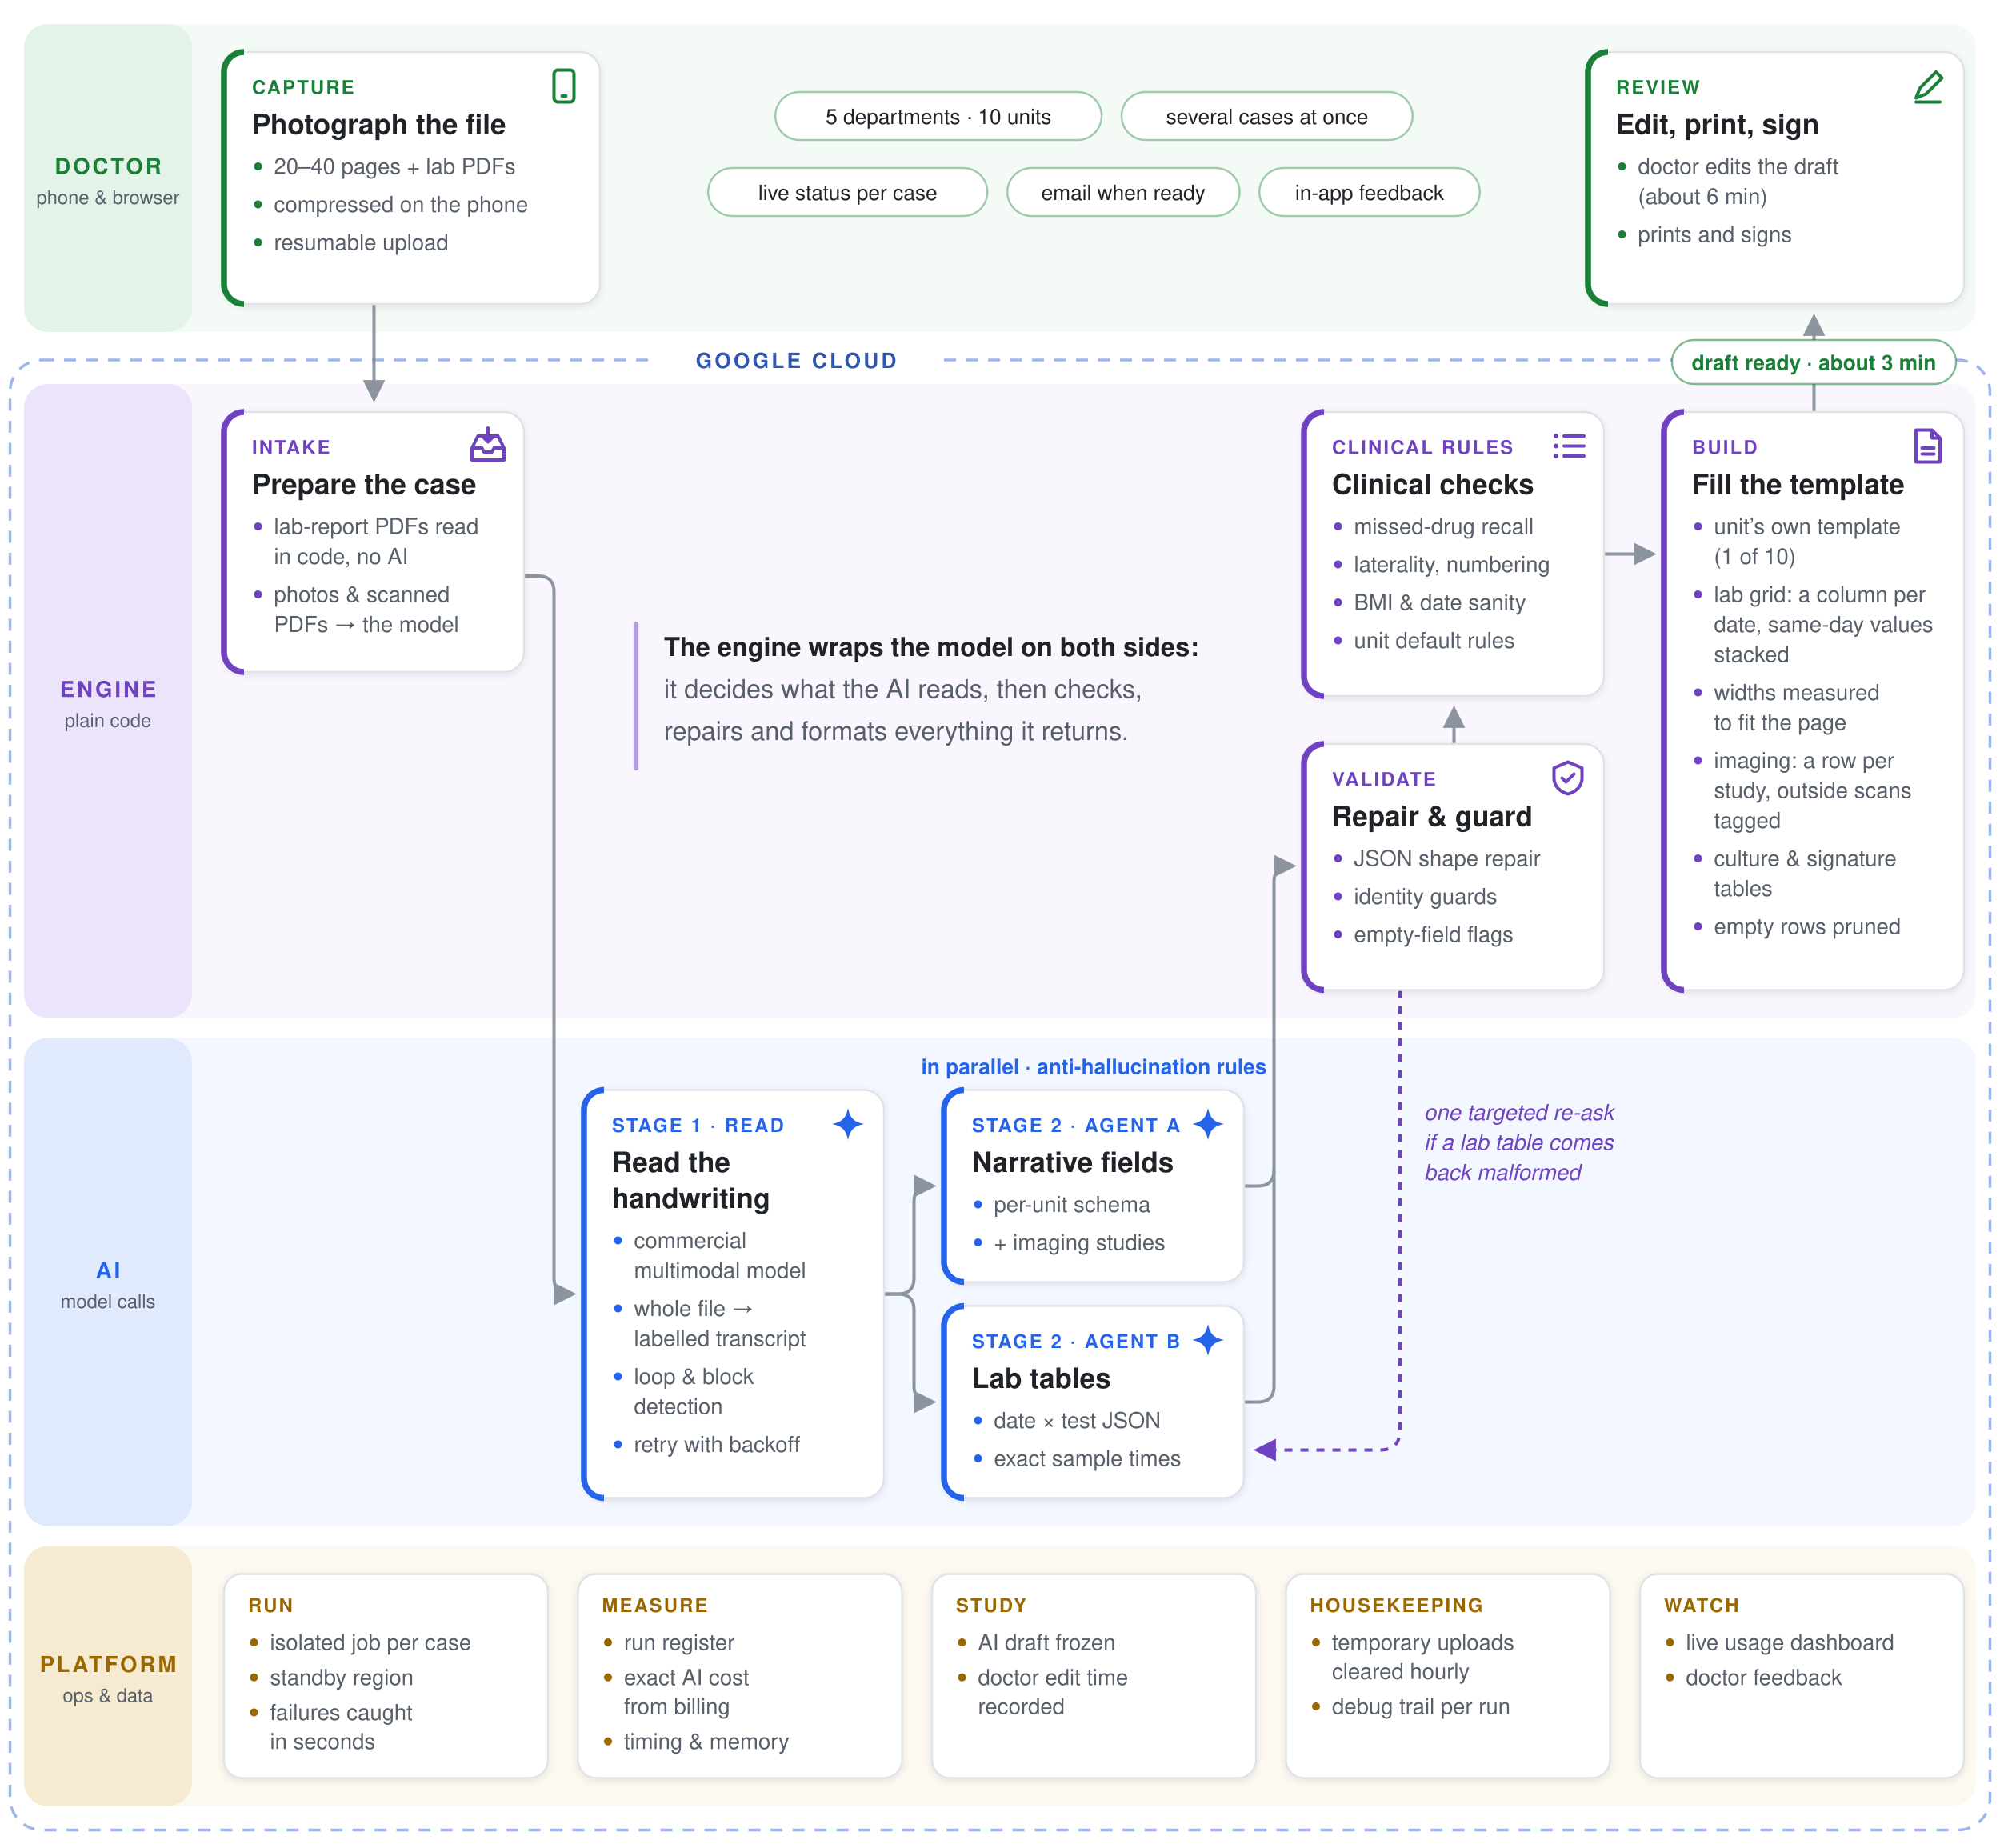
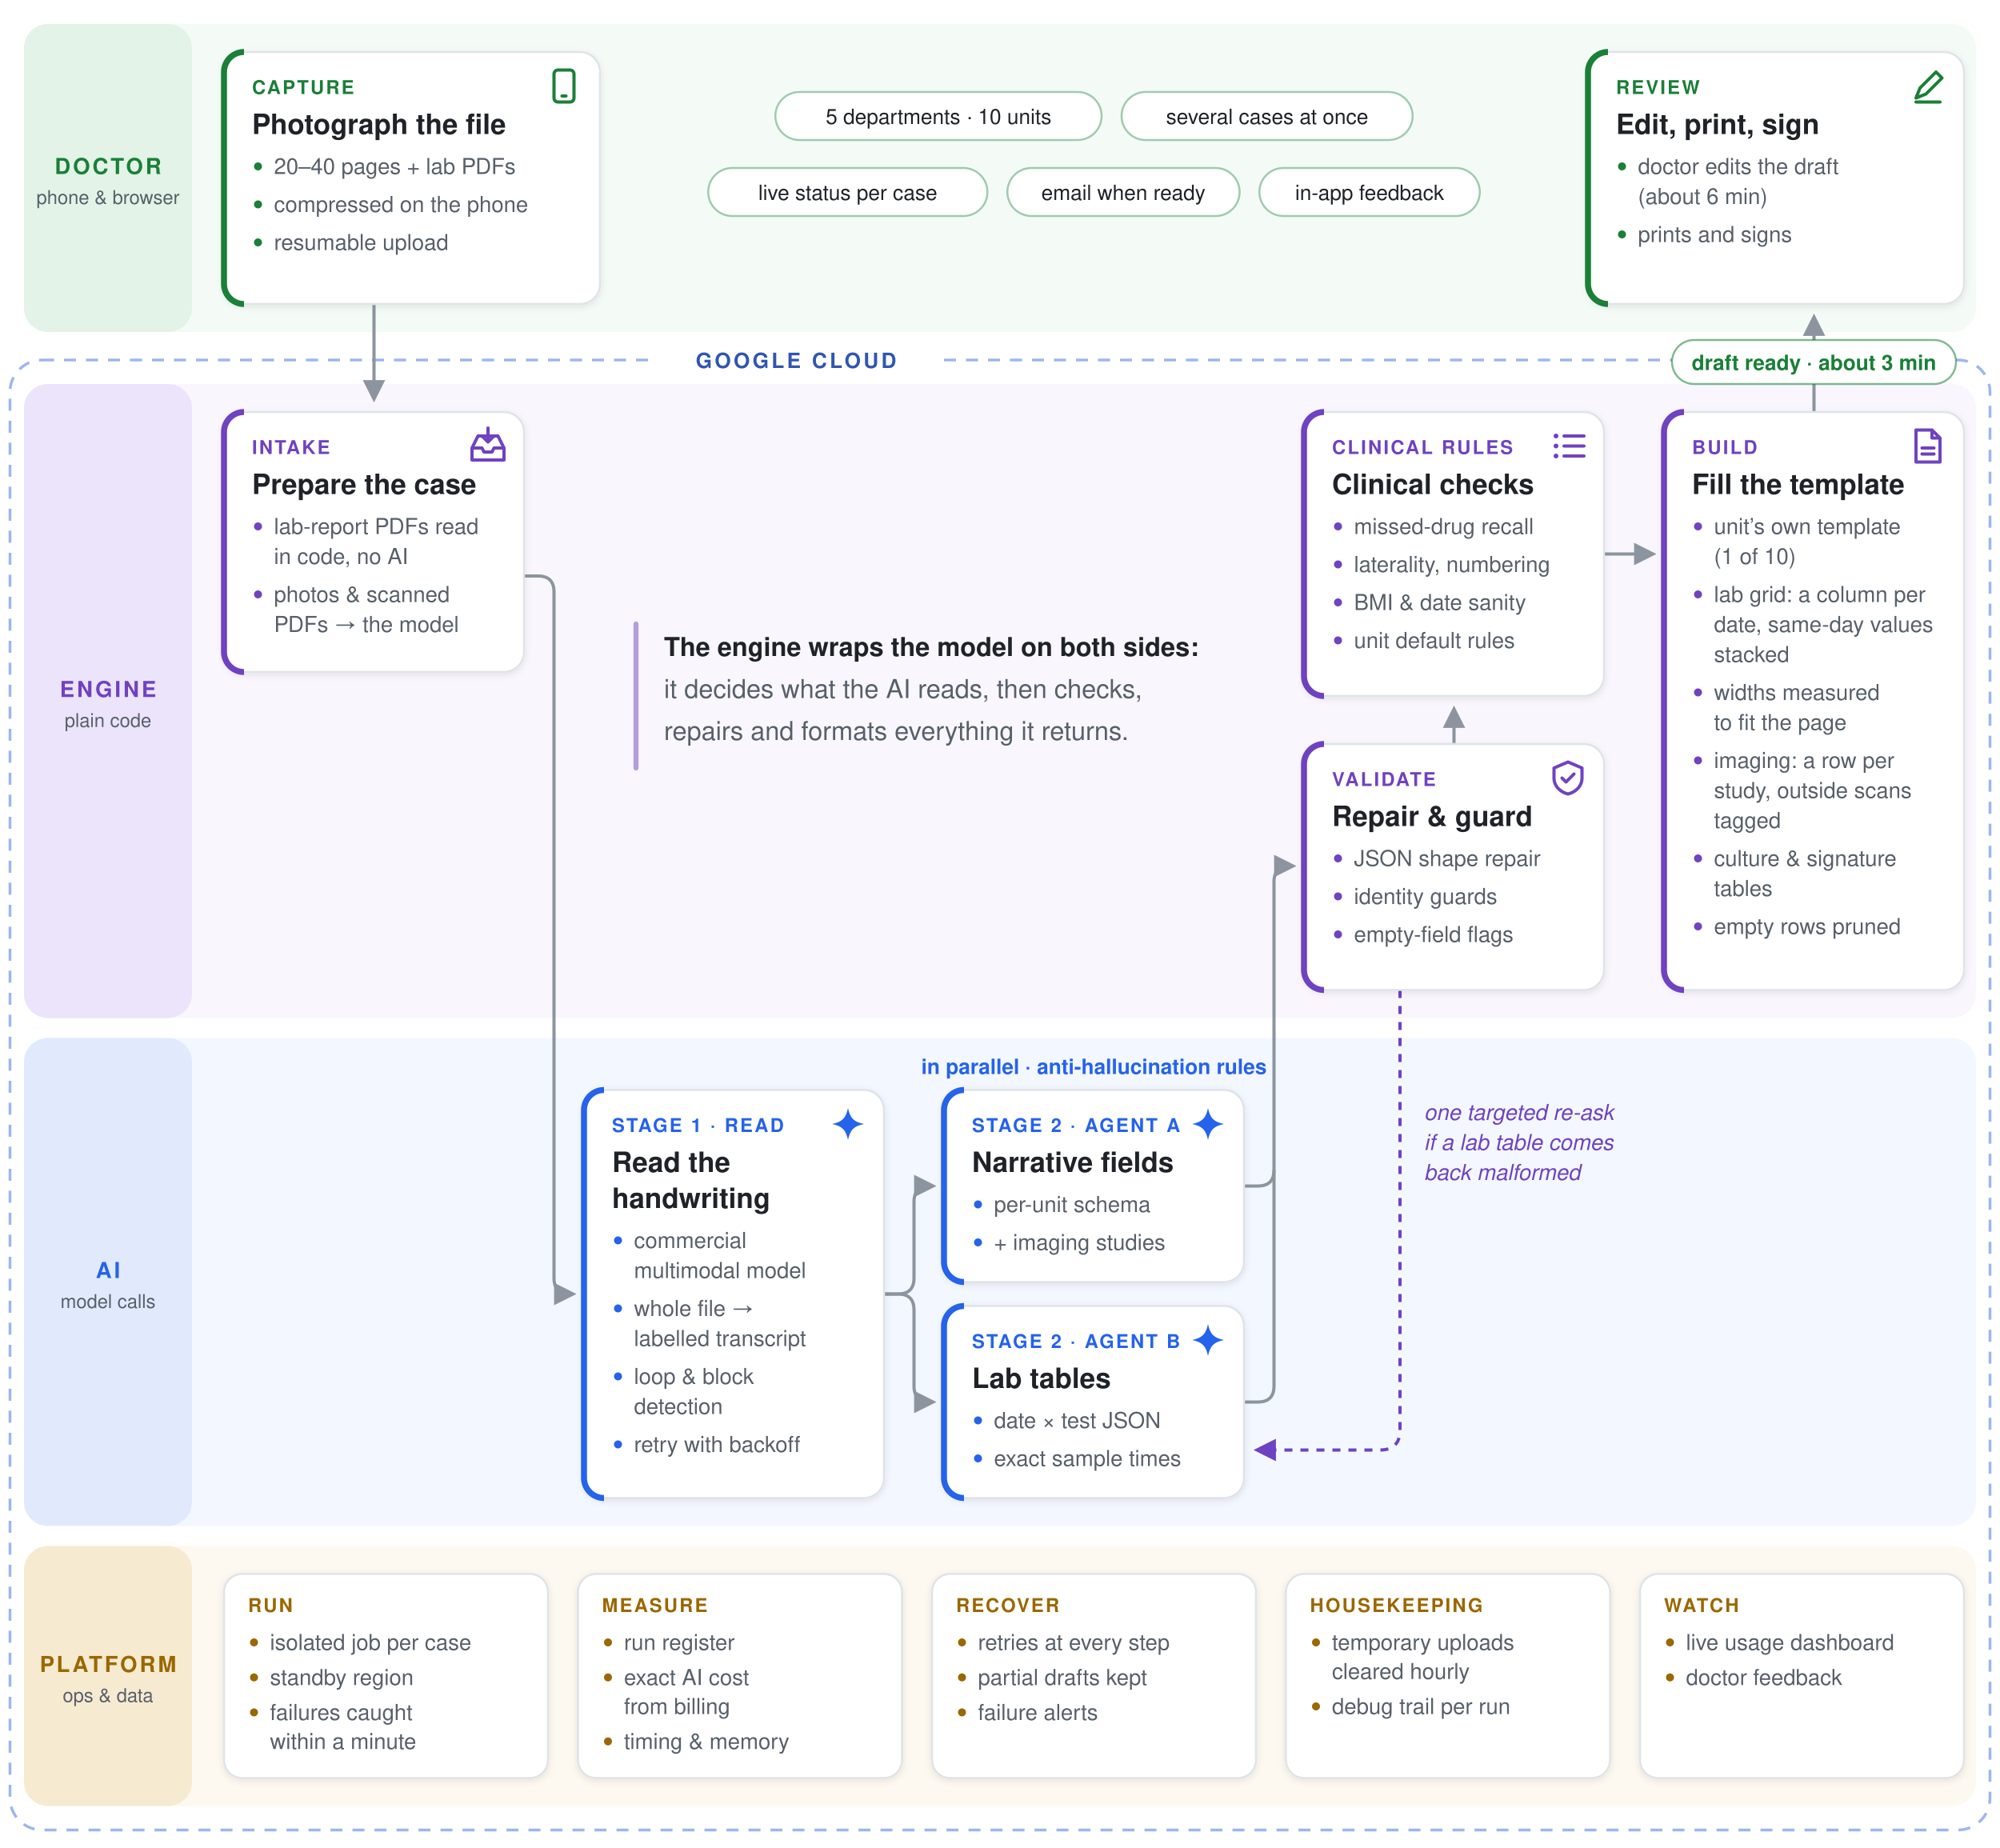
<svg xmlns="http://www.w3.org/2000/svg" width="1000" height="924" viewBox="0 0 1000 924" font-family="-apple-system, 'Segoe UI', Helvetica, Arial, sans-serif" role="img" aria-labelledby="t d">
  <defs>
    <filter id="sh" x="-6%" y="-6%" width="112%" height="120%">
      <feDropShadow dx="0" dy="1" stdDeviation="1.6" flood-color="#1f2328" flood-opacity="0.09" />
    </filter>
    <marker id="head" viewBox="0 0 10 10" refX="8" refY="5" markerWidth="7" markerHeight="7" orient="auto-start-reverse">
      <path d="M0,0 L10,5 L0,10 z" fill="#8c959f" />
    </marker>
    <marker id="head2" viewBox="0 0 10 10" refX="8" refY="5" markerWidth="7" markerHeight="7" orient="auto-start-reverse">
      <path d="M0,0 L10,5 L0,10 z" fill="#6f42c1" />
    </marker>
  </defs>
  <rect width="1000" height="924" fill="#ffffff" />
  <rect x="12" y="12" width="976" height="154" rx="12" fill="#f4fbf6" />
  <rect x="12" y="12" width="84" height="154" rx="12" fill="#e3f3e7" />
  <text x="54" y="87.0" text-anchor="middle" font-size="11" font-weight="700" letter-spacing="1.2" fill="#1a7f37">DOCTOR</text>
  <text x="54" y="102.0" text-anchor="middle" font-size="9.5" fill="#57606a">phone &amp; browser</text>
  <rect x="12" y="192" width="976" height="317" rx="12" fill="#f9f6fe" />
  <rect x="12" y="192" width="84" height="317" rx="12" fill="#ece4fb" />
  <text x="54" y="348.5" text-anchor="middle" font-size="11" font-weight="700" letter-spacing="1.2" fill="#6f42c1">ENGINE</text>
  <text x="54" y="363.5" text-anchor="middle" font-size="9.5" fill="#57606a">plain code</text>
  <rect x="12" y="519" width="976" height="244" rx="12" fill="#f3f7ff" />
  <rect x="12" y="519" width="84" height="244" rx="12" fill="#e1eafd" />
  <text x="54" y="639.0" text-anchor="middle" font-size="11" font-weight="700" letter-spacing="1.2" fill="#2563eb">AI</text>
  <text x="54" y="654.0" text-anchor="middle" font-size="9.5" fill="#57606a">model calls</text>
  <rect x="12" y="773" width="976" height="130" rx="12" fill="#fdf9f0" />
  <rect x="12" y="773" width="84" height="130" rx="12" fill="#f6ead0" />
  <text x="54" y="836.0" text-anchor="middle" font-size="11" font-weight="700" letter-spacing="1.2" fill="#9a6700">PLATFORM</text>
  <text x="54" y="851.0" text-anchor="middle" font-size="9.5" fill="#57606a">ops &amp; data</text>
  <rect x="5" y="180" width="990" height="735" rx="16" fill="none" stroke="#9db7ee" stroke-width="1.4" stroke-dasharray="6 5" />
  <rect x="328" y="172" width="140" height="16" fill="#ffffff" />
  <text x="398" y="184" text-anchor="middle" font-size="10.5" font-weight="700" letter-spacing="1.3" fill="#2f56b0">GOOGLE CLOUD</text>
  <rect x="387.7" y="46" width="163.1" height="24" rx="12" fill="#ffffff" stroke="#1a7f37" stroke-opacity="0.4" />
  <text x="469.3" y="62" text-anchor="middle" font-size="10.5" fill="#1f2328">5 departments · 10 units</text>
  <rect x="560.8" y="46" width="145.5" height="24" rx="12" fill="#ffffff" stroke="#1a7f37" stroke-opacity="0.4" />
  <text x="633.6" y="62" text-anchor="middle" font-size="10.5" fill="#1f2328">several cases at once</text>
  <rect x="354.1" y="84" width="139.6" height="24" rx="12" fill="#ffffff" stroke="#1a7f37" stroke-opacity="0.4" />
  <text x="423.9" y="100" text-anchor="middle" font-size="10.5" fill="#1f2328">live status per case</text>
  <rect x="503.7" y="84" width="116.1" height="24" rx="12" fill="#ffffff" stroke="#1a7f37" stroke-opacity="0.4" />
  <text x="561.7" y="100" text-anchor="middle" font-size="10.5" fill="#1f2328">email when ready</text>
  <rect x="629.7" y="84" width="110.2" height="24" rx="12" fill="#ffffff" stroke="#1a7f37" stroke-opacity="0.4" />
  <text x="684.8" y="100" text-anchor="middle" font-size="10.5" fill="#1f2328">in-app feedback</text>
  <text x="547" y="537" text-anchor="middle" font-size="10.5" font-weight="650" fill="#2563eb">in parallel · anti-hallucination rules</text>
  <path d="M318,312 V384" stroke="#6f42c1" stroke-width="2.5" stroke-linecap="round" stroke-opacity="0.5" />
  <text x="332" y="328" font-size="13" font-weight="650" fill="#1f2328">The engine wraps the model on both sides:</text>
  <text x="332" y="349" font-size="13" font-weight="400" fill="#57606a">it decides what the AI reads, then checks,</text>
  <text x="332" y="370" font-size="13" font-weight="400" fill="#57606a">repairs and formats everything it returns.</text>
  <text x="712" y="560" font-size="11" font-style="italic" fill="#6f42c1">one targeted re-ask</text>
  <text x="712" y="575" font-size="11" font-style="italic" fill="#6f42c1">if a lab table comes</text>
  <text x="712" y="590" font-size="11" font-style="italic" fill="#6f42c1">back malformed</text>
  <path d="M187,152 V199" fill="none" stroke="#8c959f" stroke-width="1.6" marker-end="url(#head)" />
  <path d="M262,288 H269 Q277,288 277,296 V639 Q277,647 285,647 H286" fill="none" stroke="#8c959f" stroke-width="1.6" marker-end="url(#head)" />
  <path d="M442,647 H449 Q457,647 457,639 V601 Q457,593 465,593 H466" fill="none" stroke="#8c959f" stroke-width="1.6" marker-end="url(#head)" />
  <path d="M442,647 H449 Q457,647 457,655 V693 Q457,701 465,701 H466" fill="none" stroke="#8c959f" stroke-width="1.6" marker-end="url(#head)" />
  <path d="M622,593 H629 Q637,593 637,585 V441 Q637,433 645,433 H646" fill="none" stroke="#8c959f" stroke-width="1.6" marker-end="url(#head)" />
  <path d="M622,701 H629 Q637,701 637,693 V585" fill="none" stroke="#8c959f" stroke-width="1.6" />
  <path d="M727,372 V355" fill="none" stroke="#8c959f" stroke-width="1.6" marker-end="url(#head)" />
  <path d="M802,277 H826" fill="none" stroke="#8c959f" stroke-width="1.6" marker-end="url(#head)" />
  <path d="M907,206 V159" fill="none" stroke="#8c959f" stroke-width="1.6" marker-end="url(#head)" />
  <path d="M700,495 V715 Q700,725 690,725 H629" fill="none" stroke="#6f42c1" stroke-width="1.6" stroke-dasharray="4 4" marker-end="url(#head2)" />
  <rect x="836" y="170" width="142" height="22" rx="11" fill="#ffffff" stroke="#1a7f37" stroke-opacity="0.55" />
  <text x="907" y="185" text-anchor="middle" font-size="10.5" font-weight="650" fill="#1a7f37">draft ready · about 3 min</text>
  <rect x="112" y="26" width="188" height="126" rx="10" fill="#ffffff" stroke="#dfe3e8" filter="url(#sh)" />
  <path d="M122,26 a10,10 0 0 0 -10,10 v106 a10,10 0 0 0 10,10" fill="none" stroke="#1a7f37" stroke-width="3" />
  <text x="126" y="47" font-size="9.5" font-weight="700" letter-spacing="0.9" fill="#1a7f37">CAPTURE</text>
  <rect x="277" y="35" width="10" height="16" rx="2" fill="none" stroke="#1a7f37" stroke-width="1.6" stroke-linecap="round" stroke-linejoin="round" />
  <path d="M281,48 h2" fill="none" stroke="#1a7f37" stroke-width="1.6" stroke-linecap="round" stroke-linejoin="round" />
  <text x="126" y="67" font-size="14" font-weight="650" fill="#1f2328">Photograph the file</text>
  <circle cx="129" cy="83.2" r="2" fill="#1a7f37" />
  <text x="137" y="87" font-size="11" fill="#57606a">20–40 pages + lab PDFs</text>
  <circle cx="129" cy="102.2" r="2" fill="#1a7f37" />
  <text x="137" y="106" font-size="11" fill="#57606a">compressed on the phone</text>
  <circle cx="129" cy="121.2" r="2" fill="#1a7f37" />
  <text x="137" y="125" font-size="11" fill="#57606a">resumable upload</text>
  <rect x="794" y="26" width="188" height="126" rx="10" fill="#ffffff" stroke="#dfe3e8" filter="url(#sh)" />
  <path d="M804,26 a10,10 0 0 0 -10,10 v106 a10,10 0 0 0 10,10" fill="none" stroke="#1a7f37" stroke-width="3" />
  <text x="808" y="47" font-size="9.5" font-weight="700" letter-spacing="0.9" fill="#1a7f37">REVIEW</text>
  <path d="M958,49 l2,-5 l8,-8 l3,3 l-8,8 z M958,51 h12" fill="none" stroke="#1a7f37" stroke-width="1.6" stroke-linecap="round" stroke-linejoin="round" />
  <text x="808" y="67" font-size="14" font-weight="650" fill="#1f2328">Edit, print, sign</text>
  <circle cx="811" cy="83.2" r="2" fill="#1a7f37" />
  <text x="819" y="87" font-size="11" fill="#57606a">doctor edits the draft</text>
  <text x="819" y="102" font-size="11" fill="#57606a">(about 6 min)</text>
  <circle cx="811" cy="117.2" r="2" fill="#1a7f37" />
  <text x="819" y="121" font-size="11" fill="#57606a">prints and signs</text>
  <rect x="112" y="206" width="150" height="130" rx="10" fill="#ffffff" stroke="#dfe3e8" filter="url(#sh)" />
  <path d="M122,206 a10,10 0 0 0 -10,10 v110 a10,10 0 0 0 10,10" fill="none" stroke="#6f42c1" stroke-width="3" />
  <text x="126" y="227" font-size="9.5" font-weight="700" letter-spacing="0.9" fill="#6f42c1">INTAKE</text>
  <path d="M236,224 l3,-6 h10 l3,6 v6 h-16 z M236,224 h5 l1,2 h4 l1,-2 h5 M244,214 v7 M241,218 l3,3 l3,-3" fill="none" stroke="#6f42c1" stroke-width="1.6" stroke-linecap="round" stroke-linejoin="round" />
  <text x="126" y="247" font-size="14" font-weight="650" fill="#1f2328">Prepare the case</text>
  <circle cx="129" cy="263.2" r="2" fill="#6f42c1" />
  <text x="137" y="267" font-size="11" fill="#57606a">lab-report PDFs read</text>
  <text x="137" y="282" font-size="11" fill="#57606a">in code, no AI</text>
  <circle cx="129" cy="297.2" r="2" fill="#6f42c1" />
  <text x="137" y="301" font-size="11" fill="#57606a">photos &amp; scanned</text>
  <text x="137" y="316" font-size="11" fill="#57606a">PDFs → the model</text>
  <rect x="652" y="206" width="150" height="142" rx="10" fill="#ffffff" stroke="#dfe3e8" filter="url(#sh)" />
  <path d="M662,206 a10,10 0 0 0 -10,10 v122 a10,10 0 0 0 10,10" fill="none" stroke="#6f42c1" stroke-width="3" />
  <text x="666" y="227" font-size="9.5" font-weight="700" letter-spacing="0.9" fill="#6f42c1">CLINICAL RULES</text>
  <path d="M782,218 h10 M782,223 h10 M782,228 h10" fill="none" stroke="#6f42c1" stroke-width="1.6" stroke-linecap="round" stroke-linejoin="round" />
  <circle cx="778" cy="218" r="1.2" fill="#6f42c1" />
  <circle cx="778" cy="223" r="1.2" fill="#6f42c1" />
  <circle cx="778" cy="228" r="1.2" fill="#6f42c1" />
  <text x="666" y="247" font-size="14" font-weight="650" fill="#1f2328">Clinical checks</text>
  <circle cx="669" cy="263.2" r="2" fill="#6f42c1" />
  <text x="677" y="267" font-size="11" fill="#57606a">missed-drug recall</text>
  <circle cx="669" cy="282.2" r="2" fill="#6f42c1" />
  <text x="677" y="286" font-size="11" fill="#57606a">laterality, numbering</text>
  <circle cx="669" cy="301.2" r="2" fill="#6f42c1" />
  <text x="677" y="305" font-size="11" fill="#57606a">BMI &amp; date sanity</text>
  <circle cx="669" cy="320.2" r="2" fill="#6f42c1" />
  <text x="677" y="324" font-size="11" fill="#57606a">unit default rules</text>
  <rect x="652" y="372" width="150" height="123" rx="10" fill="#ffffff" stroke="#dfe3e8" filter="url(#sh)" />
  <path d="M662,372 a10,10 0 0 0 -10,10 v103 a10,10 0 0 0 10,10" fill="none" stroke="#6f42c1" stroke-width="3" />
  <text x="666" y="393" font-size="9.5" font-weight="700" letter-spacing="0.9" fill="#6f42c1">VALIDATE</text>
  <path d="M784,381 l7,3 v5 c0,4 -3,7 -7,8 c-4,-1 -7,-4 -7,-8 v-5 z M781,389 l2,2 l4,-4" fill="none" stroke="#6f42c1" stroke-width="1.6" stroke-linecap="round" stroke-linejoin="round" />
  <text x="666" y="413" font-size="14" font-weight="650" fill="#1f2328">Repair &amp; guard</text>
  <circle cx="669" cy="429.2" r="2" fill="#6f42c1" />
  <text x="677" y="433" font-size="11" fill="#57606a">JSON shape repair</text>
  <circle cx="669" cy="448.2" r="2" fill="#6f42c1" />
  <text x="677" y="452" font-size="11" fill="#57606a">identity guards</text>
  <circle cx="669" cy="467.2" r="2" fill="#6f42c1" />
  <text x="677" y="471" font-size="11" fill="#57606a">empty-field flags</text>
  <rect x="832" y="206" width="150" height="289" rx="10" fill="#ffffff" stroke="#dfe3e8" filter="url(#sh)" />
  <path d="M842,206 a10,10 0 0 0 -10,10 v269 a10,10 0 0 0 10,10" fill="none" stroke="#6f42c1" stroke-width="3" />
  <text x="846" y="227" font-size="9.5" font-weight="700" letter-spacing="0.9" fill="#6f42c1">BUILD</text>
  <path d="M958,215 h8 l4,4 v12 h-12 z M966,215 v4 h4 M961,224 h6 M961,227 h6" fill="none" stroke="#6f42c1" stroke-width="1.6" stroke-linecap="round" stroke-linejoin="round" />
  <text x="846" y="247" font-size="14" font-weight="650" fill="#1f2328">Fill the template</text>
  <circle cx="849" cy="263.2" r="2" fill="#6f42c1" />
  <text x="857" y="267" font-size="11" fill="#57606a">unit’s own template</text>
  <text x="857" y="282" font-size="11" fill="#57606a">(1 of 10)</text>
  <circle cx="849" cy="297.2" r="2" fill="#6f42c1" />
  <text x="857" y="301" font-size="11" fill="#57606a">lab grid: a column per</text>
  <text x="857" y="316" font-size="11" fill="#57606a">date, same-day values</text>
  <text x="857" y="331" font-size="11" fill="#57606a">stacked</text>
  <circle cx="849" cy="346.2" r="2" fill="#6f42c1" />
  <text x="857" y="350" font-size="11" fill="#57606a">widths measured</text>
  <text x="857" y="365" font-size="11" fill="#57606a">to fit the page</text>
  <circle cx="849" cy="380.2" r="2" fill="#6f42c1" />
  <text x="857" y="384" font-size="11" fill="#57606a">imaging: a row per</text>
  <text x="857" y="399" font-size="11" fill="#57606a">study, outside scans</text>
  <text x="857" y="414" font-size="11" fill="#57606a">tagged</text>
  <circle cx="849" cy="429.2" r="2" fill="#6f42c1" />
  <text x="857" y="433" font-size="11" fill="#57606a">culture &amp; signature</text>
  <text x="857" y="448" font-size="11" fill="#57606a">tables</text>
  <circle cx="849" cy="463.2" r="2" fill="#6f42c1" />
  <text x="857" y="467" font-size="11" fill="#57606a">empty rows pruned</text>
  <rect x="292" y="545" width="150" height="204" rx="10" fill="#ffffff" stroke="#dfe3e8" filter="url(#sh)" />
  <path d="M302,545 a10,10 0 0 0 -10,10 v184 a10,10 0 0 0 10,10" fill="none" stroke="#2563eb" stroke-width="3" />
  <text x="306" y="566" font-size="9.5" font-weight="700" letter-spacing="0.9" fill="#2563eb">STAGE 1 · READ</text>
  <path d="M424,554 C425,559 427,561 432,562 C427,563 425,565 424,570 C423,565 421,563 416,562 C421,561 423,559 424,554 z" fill="#2563eb" />
  <text x="306" y="586" font-size="14" font-weight="650" fill="#1f2328">Read the</text>
  <text x="306" y="604" font-size="14" font-weight="650" fill="#1f2328">handwriting</text>
  <circle cx="309" cy="620.2" r="2" fill="#2563eb" />
  <text x="317" y="624" font-size="11" fill="#57606a">commercial</text>
  <text x="317" y="639" font-size="11" fill="#57606a">multimodal model</text>
  <circle cx="309" cy="654.2" r="2" fill="#2563eb" />
  <text x="317" y="658" font-size="11" fill="#57606a">whole file →</text>
  <text x="317" y="673" font-size="11" fill="#57606a">labelled transcript</text>
  <circle cx="309" cy="688.2" r="2" fill="#2563eb" />
  <text x="317" y="692" font-size="11" fill="#57606a">loop &amp; block</text>
  <text x="317" y="707" font-size="11" fill="#57606a">detection</text>
  <circle cx="309" cy="722.2" r="2" fill="#2563eb" />
  <text x="317" y="726" font-size="11" fill="#57606a">retry with backoff</text>
  <rect x="472" y="545" width="150" height="96" rx="10" fill="#ffffff" stroke="#dfe3e8" filter="url(#sh)" />
  <path d="M482,545 a10,10 0 0 0 -10,10 v76 a10,10 0 0 0 10,10" fill="none" stroke="#2563eb" stroke-width="3" />
  <text x="486" y="566" font-size="9.5" font-weight="700" letter-spacing="0.9" fill="#2563eb">STAGE 2 · AGENT A</text>
  <path d="M604,554 C605,559 607,561 612,562 C607,563 605,565 604,570 C603,565 601,563 596,562 C601,561 603,559 604,554 z" fill="#2563eb" />
  <text x="486" y="586" font-size="14" font-weight="650" fill="#1f2328">Narrative fields</text>
  <circle cx="489" cy="602.2" r="2" fill="#2563eb" />
  <text x="497" y="606" font-size="11" fill="#57606a">per-unit schema</text>
  <circle cx="489" cy="621.2" r="2" fill="#2563eb" />
  <text x="497" y="625" font-size="11" fill="#57606a">+ imaging studies</text>
  <rect x="472" y="653" width="150" height="96" rx="10" fill="#ffffff" stroke="#dfe3e8" filter="url(#sh)" />
  <path d="M482,653 a10,10 0 0 0 -10,10 v76 a10,10 0 0 0 10,10" fill="none" stroke="#2563eb" stroke-width="3" />
  <text x="486" y="674" font-size="9.5" font-weight="700" letter-spacing="0.9" fill="#2563eb">STAGE 2 · AGENT B</text>
  <path d="M604,662 C605,667 607,669 612,670 C607,671 605,673 604,678 C603,673 601,671 596,670 C601,669 603,667 604,662 z" fill="#2563eb" />
  <text x="486" y="694" font-size="14" font-weight="650" fill="#1f2328">Lab tables</text>
  <circle cx="489" cy="710.2" r="2" fill="#2563eb" />
  <text x="497" y="714" font-size="11" fill="#57606a">date × test JSON</text>
  <circle cx="489" cy="729.2" r="2" fill="#2563eb" />
  <text x="497" y="733" font-size="11" fill="#57606a">exact sample times</text>
  <rect x="112" y="787" width="162" height="102" rx="9" fill="#ffffff" stroke="#dfe3e8" filter="url(#sh)" />
  <text x="124" y="806" font-size="9.5" font-weight="700" letter-spacing="0.9" fill="#9a6700">RUN</text>
  <circle cx="127" cy="821.2" r="2" fill="#9a6700" />
  <text x="135" y="825" font-size="11" fill="#57606a">isolated job per case</text>
  <circle cx="127" cy="838.7" r="2" fill="#9a6700" />
  <text x="135" y="842.5" font-size="11" fill="#57606a">standby region</text>
  <circle cx="127" cy="856.2" r="2" fill="#9a6700" />
  <text x="135" y="860.0" font-size="11" fill="#57606a">failures caught</text>
-   <text x="135" y="874.5" font-size="11" fill="#57606a">in seconds</text>
+   <text x="135" y="874.5" font-size="11" fill="#57606a">within a minute</text>
  <rect x="289" y="787" width="162" height="102" rx="9" fill="#ffffff" stroke="#dfe3e8" filter="url(#sh)" />
  <text x="301" y="806" font-size="9.5" font-weight="700" letter-spacing="0.9" fill="#9a6700">MEASURE</text>
  <circle cx="304" cy="821.2" r="2" fill="#9a6700" />
  <text x="312" y="825" font-size="11" fill="#57606a">run register</text>
  <circle cx="304" cy="838.7" r="2" fill="#9a6700" />
  <text x="312" y="842.5" font-size="11" fill="#57606a">exact AI cost</text>
  <text x="312" y="857.0" font-size="11" fill="#57606a">from billing</text>
  <circle cx="304" cy="870.7" r="2" fill="#9a6700" />
  <text x="312" y="874.5" font-size="11" fill="#57606a">timing &amp; memory</text>
  <rect x="466" y="787" width="162" height="102" rx="9" fill="#ffffff" stroke="#dfe3e8" filter="url(#sh)" />
-   <text x="478" y="806" font-size="9.5" font-weight="700" letter-spacing="0.9" fill="#9a6700">STUDY</text>
+   <text x="478" y="806" font-size="9.5" font-weight="700" letter-spacing="0.9" fill="#9a6700">RECOVER</text>
  <circle cx="481" cy="821.2" r="2" fill="#9a6700" />
-   <text x="489" y="825" font-size="11" fill="#57606a">AI draft frozen</text>
+   <text x="489" y="825" font-size="11" fill="#57606a">retries at every step</text>
  <circle cx="481" cy="838.7" r="2" fill="#9a6700" />
-   <text x="489" y="842.5" font-size="11" fill="#57606a">doctor edit time</text>
-   <text x="489" y="857.0" font-size="11" fill="#57606a">recorded</text>
+   <text x="489" y="842.5" font-size="11" fill="#57606a">partial drafts kept</text>
+   <circle cx="481" cy="856.2" r="2" fill="#9a6700" />
+   <text x="489" y="860.0" font-size="11" fill="#57606a">failure alerts</text>
  <rect x="643" y="787" width="162" height="102" rx="9" fill="#ffffff" stroke="#dfe3e8" filter="url(#sh)" />
  <text x="655" y="806" font-size="9.5" font-weight="700" letter-spacing="0.9" fill="#9a6700">HOUSEKEEPING</text>
  <circle cx="658" cy="821.2" r="2" fill="#9a6700" />
  <text x="666" y="825" font-size="11" fill="#57606a">temporary uploads</text>
  <text x="666" y="839.5" font-size="11" fill="#57606a">cleared hourly</text>
  <circle cx="658" cy="853.2" r="2" fill="#9a6700" />
  <text x="666" y="857.0" font-size="11" fill="#57606a">debug trail per run</text>
  <rect x="820" y="787" width="162" height="102" rx="9" fill="#ffffff" stroke="#dfe3e8" filter="url(#sh)" />
  <text x="832" y="806" font-size="9.5" font-weight="700" letter-spacing="0.9" fill="#9a6700">WATCH</text>
  <circle cx="835" cy="821.2" r="2" fill="#9a6700" />
  <text x="843" y="825" font-size="11" fill="#57606a">live usage dashboard</text>
  <circle cx="835" cy="838.7" r="2" fill="#9a6700" />
  <text x="843" y="842.5" font-size="11" fill="#57606a">doctor feedback</text>
</svg>
